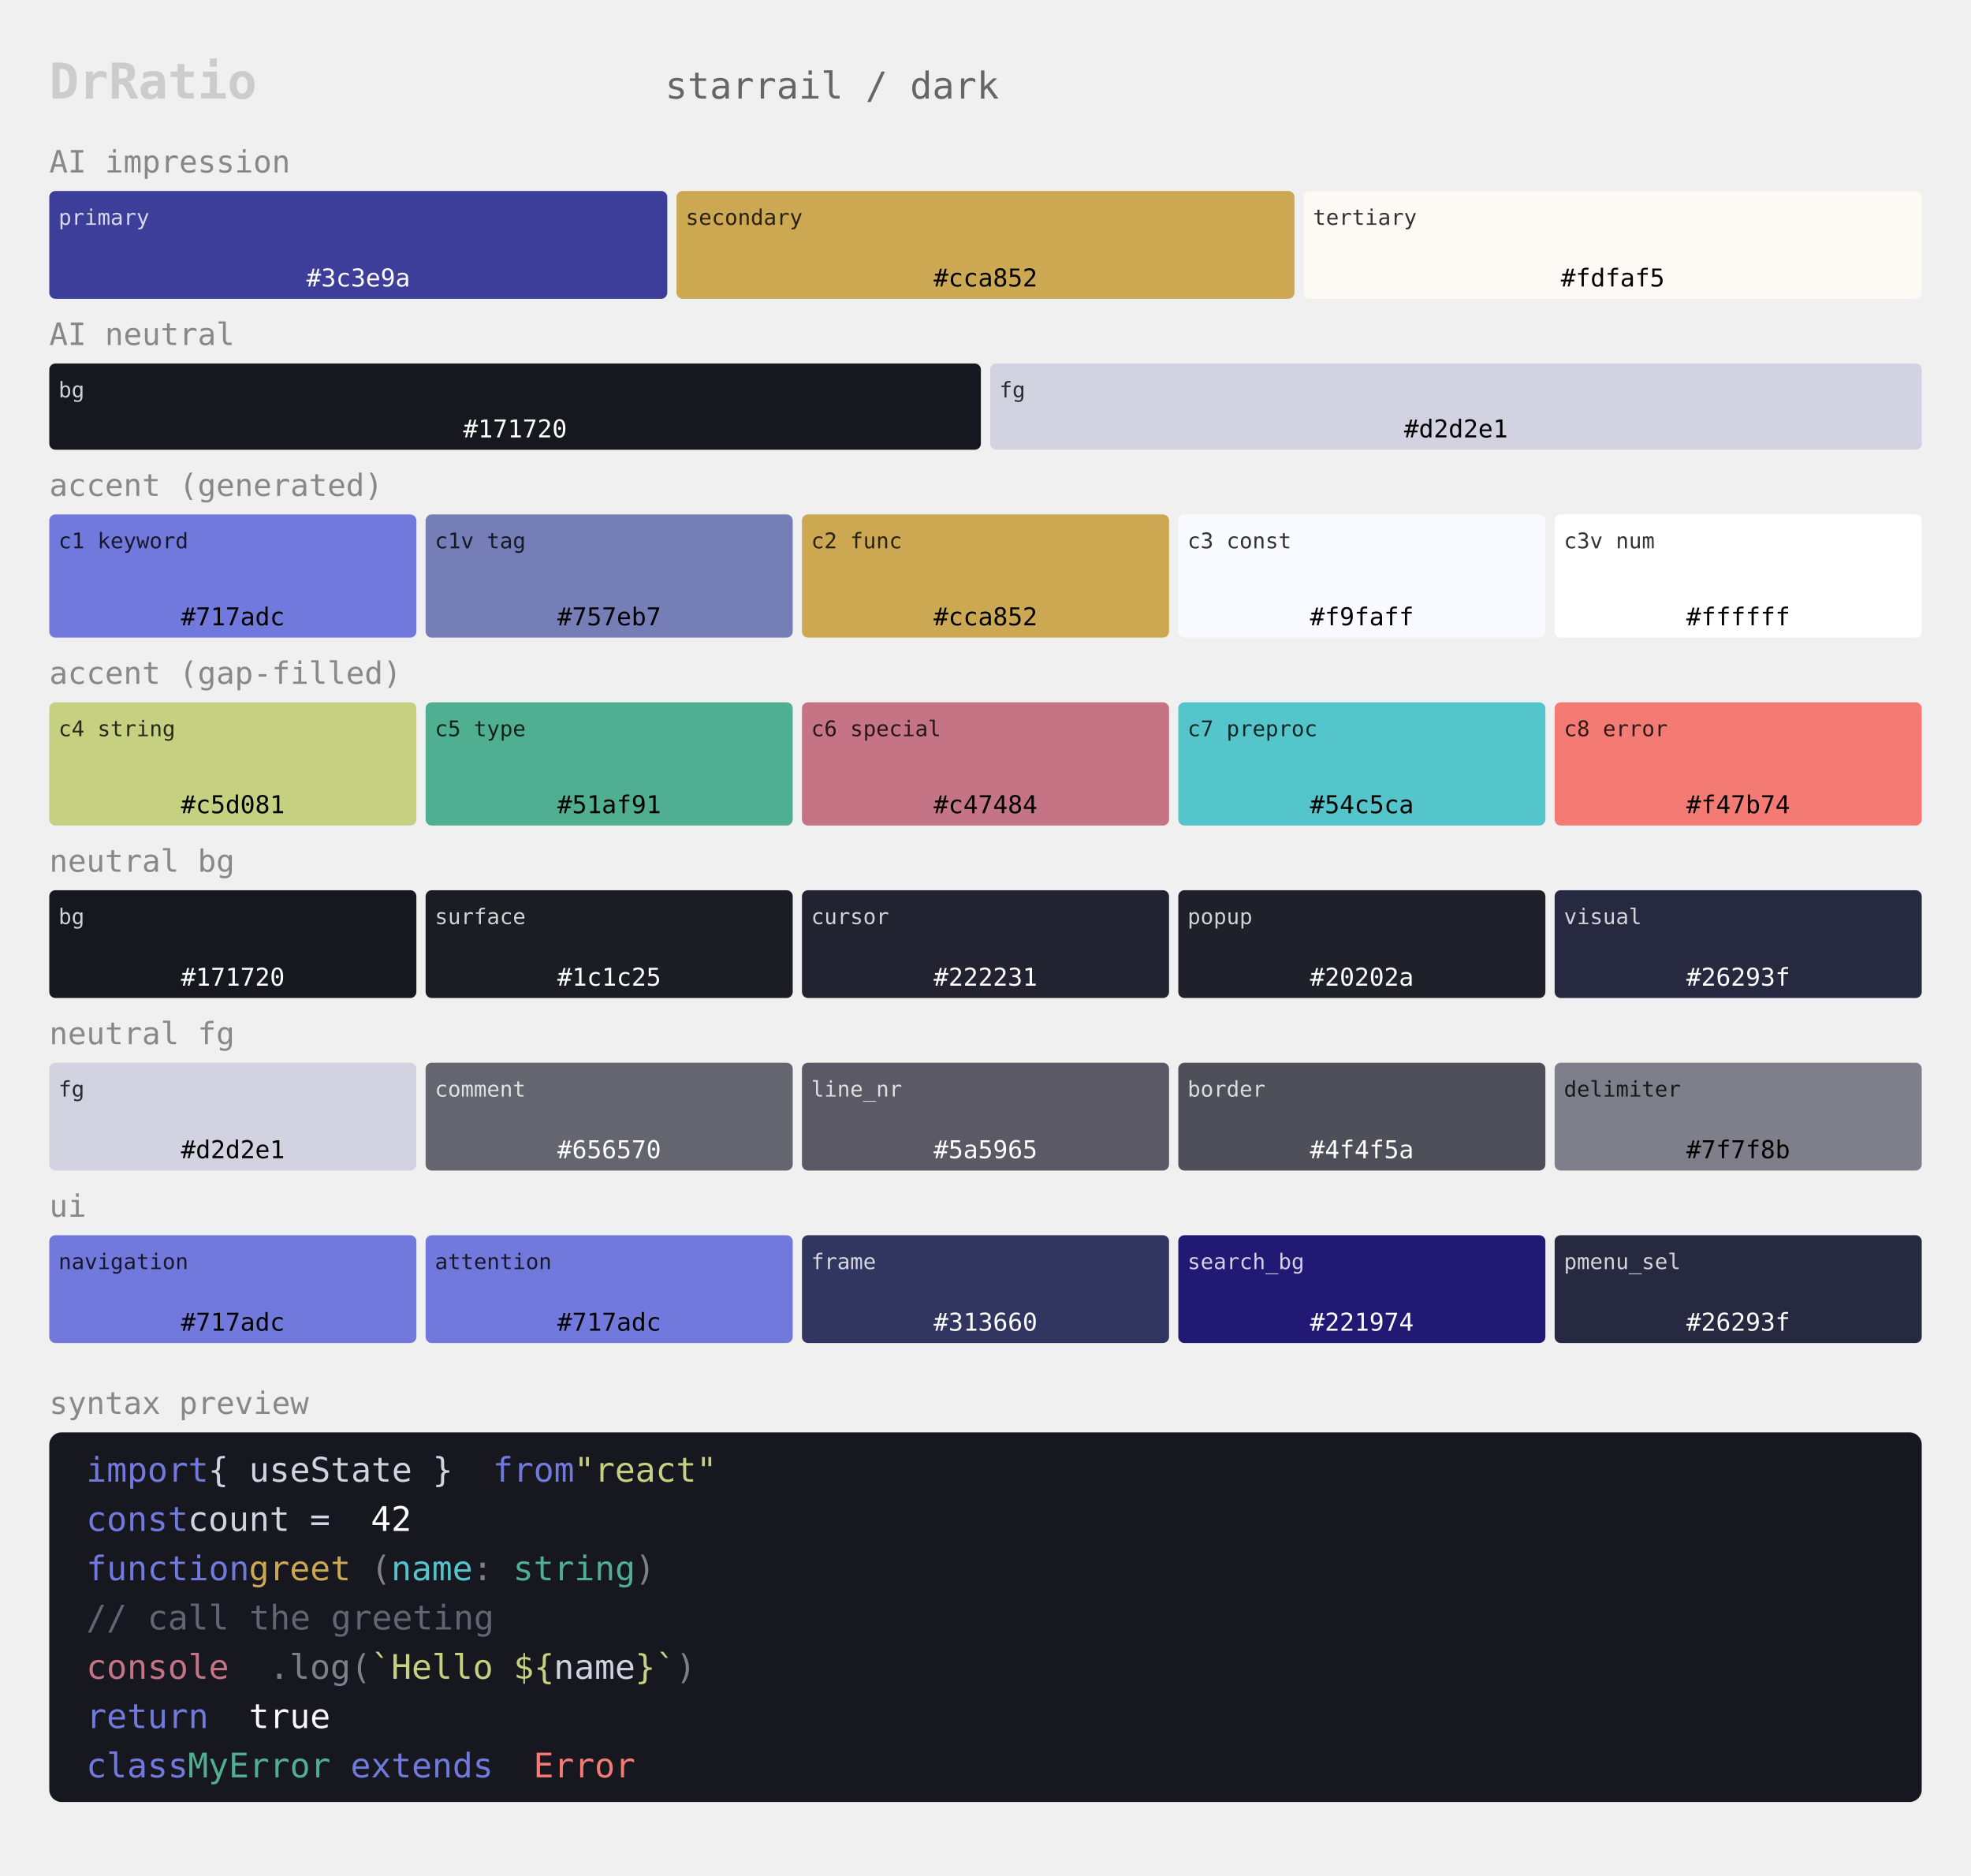
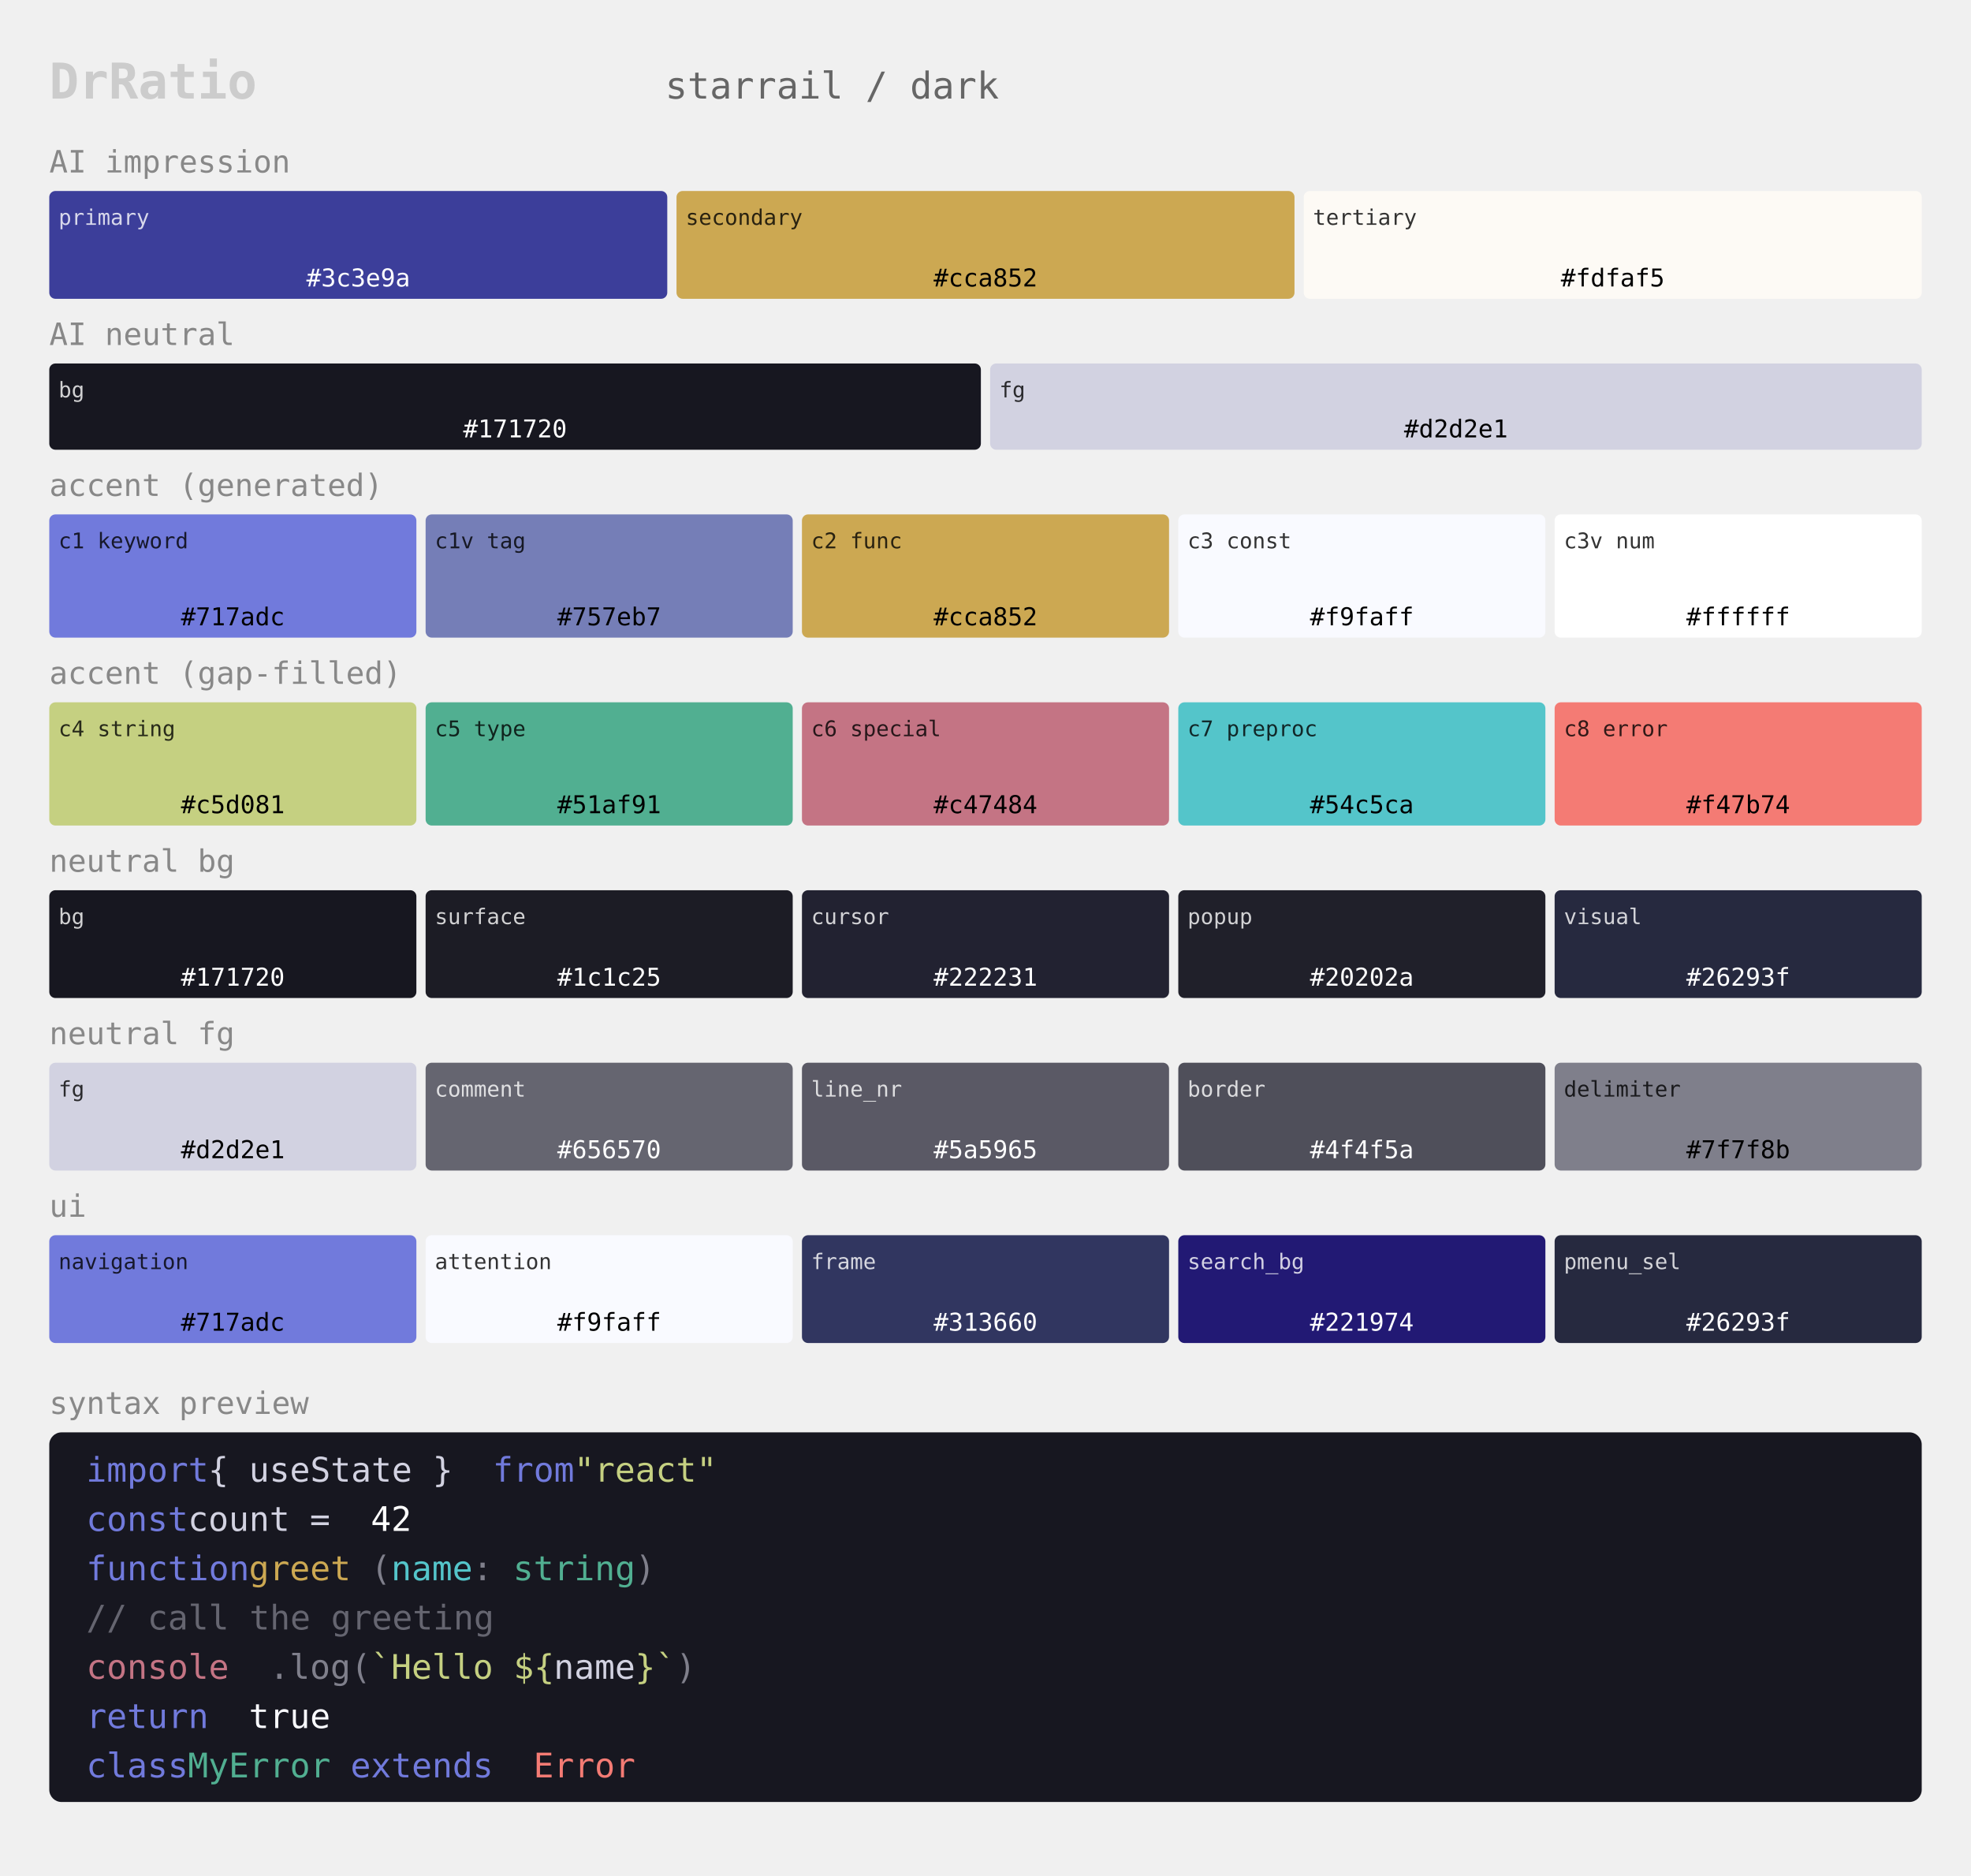
<svg xmlns="http://www.w3.org/2000/svg" width="640" height="609" style="background:#0a0a0a; font-family:ui-monospace,monospace;">
  <text x="16" y="32" fill="#ccc" font-size="16" font-weight="bold">DrRatio</text>
  <text x="216" y="32" fill="#666" font-size="12">starrail / dark</text>
  <text x="16" y="56" fill="#888" font-size="10">AI impression</text>
  <rect x="16" y="62" width="200.667" height="35" fill="#3c3e9a" rx="2" />
  <text x="19" y="73" fill="#ffffff" font-size="7" opacity="0.8">primary</text>
  <text x="116.333" y="93" fill="#ffffff" font-size="8" text-anchor="middle">#3c3e9a</text>
  <rect x="219.667" y="62" width="200.667" height="35" fill="#cca852" rx="2" />
  <text x="222.667" y="73" fill="#000000" font-size="7" opacity="0.8">secondary</text>
  <text x="320" y="93" fill="#000000" font-size="8" text-anchor="middle">#cca852</text>
  <rect x="423.333" y="62" width="200.667" height="35" fill="#fdfaf5" rx="2" />
  <text x="426.333" y="73" fill="#000000" font-size="7" opacity="0.8">tertiary</text>
  <text x="523.667" y="93" fill="#000000" font-size="8" text-anchor="middle">#fdfaf5</text>
  <text x="16" y="112" fill="#888" font-size="10">AI neutral</text>
  <rect x="16" y="118" width="302.5" height="28" fill="#171720" rx="2" />
  <text x="19" y="129" fill="#ffffff" font-size="7" opacity="0.8">bg</text>
  <text x="167.25" y="142" fill="#ffffff" font-size="8" text-anchor="middle">#171720</text>
  <rect x="321.5" y="118" width="302.5" height="28" fill="#d2d2e1" rx="2" />
  <text x="324.5" y="129" fill="#000000" font-size="7" opacity="0.8">fg</text>
  <text x="472.75" y="142" fill="#000000" font-size="8" text-anchor="middle">#d2d2e1</text>
  <text x="16" y="161" fill="#888" font-size="10">accent (generated)</text>
  <rect x="16" y="167" width="119.2" height="40" fill="#717adc" rx="2" />
  <text x="19" y="178" fill="#000000" font-size="7" opacity="0.8">c1 keyword</text>
  <text x="75.6" y="203" fill="#000000" font-size="8" text-anchor="middle">#717adc</text>
  <rect x="138.2" y="167" width="119.2" height="40" fill="#757eb7" rx="2" />
  <text x="141.2" y="178" fill="#000000" font-size="7" opacity="0.8">c1v tag</text>
  <text x="197.8" y="203" fill="#000000" font-size="8" text-anchor="middle">#757eb7</text>
  <rect x="260.4" y="167" width="119.2" height="40" fill="#cca852" rx="2" />
  <text x="263.4" y="178" fill="#000000" font-size="7" opacity="0.8">c2 func</text>
  <text x="320" y="203" fill="#000000" font-size="8" text-anchor="middle">#cca852</text>
  <rect x="382.6" y="167" width="119.2" height="40" fill="#f9faff" rx="2" />
  <text x="385.6" y="178" fill="#000000" font-size="7" opacity="0.8">c3 const</text>
  <text x="442.2" y="203" fill="#000000" font-size="8" text-anchor="middle">#f9faff</text>
  <rect x="504.8" y="167" width="119.2" height="40" fill="#ffffff" rx="2" />
  <text x="507.8" y="178" fill="#000000" font-size="7" opacity="0.8">c3v num</text>
  <text x="564.4" y="203" fill="#000000" font-size="8" text-anchor="middle">#ffffff</text>
  <text x="16" y="222" fill="#888" font-size="10">accent (gap-filled)</text>
  <rect x="16" y="228" width="119.2" height="40" fill="#c5d081" rx="2" />
  <text x="19" y="239" fill="#000000" font-size="7" opacity="0.8">c4 string</text>
  <text x="75.6" y="264" fill="#000000" font-size="8" text-anchor="middle">#c5d081</text>
  <rect x="138.2" y="228" width="119.2" height="40" fill="#51af91" rx="2" />
  <text x="141.2" y="239" fill="#000000" font-size="7" opacity="0.8">c5 type</text>
  <text x="197.8" y="264" fill="#000000" font-size="8" text-anchor="middle">#51af91</text>
  <rect x="260.4" y="228" width="119.2" height="40" fill="#c47484" rx="2" />
  <text x="263.4" y="239" fill="#000000" font-size="7" opacity="0.8">c6 special</text>
  <text x="320" y="264" fill="#000000" font-size="8" text-anchor="middle">#c47484</text>
  <rect x="382.6" y="228" width="119.2" height="40" fill="#54c5ca" rx="2" />
  <text x="385.6" y="239" fill="#000000" font-size="7" opacity="0.8">c7 preproc</text>
  <text x="442.2" y="264" fill="#000000" font-size="8" text-anchor="middle">#54c5ca</text>
  <rect x="504.8" y="228" width="119.2" height="40" fill="#f47b74" rx="2" />
  <text x="507.8" y="239" fill="#000000" font-size="7" opacity="0.8">c8 error</text>
  <text x="564.4" y="264" fill="#000000" font-size="8" text-anchor="middle">#f47b74</text>
  <text x="16" y="283" fill="#888" font-size="10">neutral bg</text>
  <rect x="16" y="289" width="119.2" height="35" fill="#171720" rx="2" />
  <text x="19" y="300" fill="#ffffff" font-size="7" opacity="0.8">bg</text>
  <text x="75.6" y="320" fill="#ffffff" font-size="8" text-anchor="middle">#171720</text>
  <rect x="138.2" y="289" width="119.2" height="35" fill="#1c1c25" rx="2" />
  <text x="141.2" y="300" fill="#ffffff" font-size="7" opacity="0.8">surface</text>
  <text x="197.8" y="320" fill="#ffffff" font-size="8" text-anchor="middle">#1c1c25</text>
  <rect x="260.4" y="289" width="119.2" height="35" fill="#222231" rx="2" />
  <text x="263.4" y="300" fill="#ffffff" font-size="7" opacity="0.8">cursor</text>
  <text x="320" y="320" fill="#ffffff" font-size="8" text-anchor="middle">#222231</text>
  <rect x="382.6" y="289" width="119.2" height="35" fill="#20202a" rx="2" />
  <text x="385.6" y="300" fill="#ffffff" font-size="7" opacity="0.8">popup</text>
  <text x="442.2" y="320" fill="#ffffff" font-size="8" text-anchor="middle">#20202a</text>
  <rect x="504.8" y="289" width="119.2" height="35" fill="#26293f" rx="2" />
  <text x="507.8" y="300" fill="#ffffff" font-size="7" opacity="0.8">visual</text>
  <text x="564.4" y="320" fill="#ffffff" font-size="8" text-anchor="middle">#26293f</text>
  <text x="16" y="339" fill="#888" font-size="10">neutral fg</text>
  <rect x="16" y="345" width="119.2" height="35" fill="#d2d2e1" rx="2" />
  <text x="19" y="356" fill="#000000" font-size="7" opacity="0.8">fg</text>
  <text x="75.6" y="376" fill="#000000" font-size="8" text-anchor="middle">#d2d2e1</text>
  <rect x="138.2" y="345" width="119.2" height="35" fill="#656570" rx="2" />
  <text x="141.2" y="356" fill="#ffffff" font-size="7" opacity="0.8">comment</text>
  <text x="197.8" y="376" fill="#ffffff" font-size="8" text-anchor="middle">#656570</text>
  <rect x="260.4" y="345" width="119.2" height="35" fill="#5a5965" rx="2" />
  <text x="263.4" y="356" fill="#ffffff" font-size="7" opacity="0.8">line_nr</text>
  <text x="320" y="376" fill="#ffffff" font-size="8" text-anchor="middle">#5a5965</text>
  <rect x="382.6" y="345" width="119.2" height="35" fill="#4f4f5a" rx="2" />
  <text x="385.6" y="356" fill="#ffffff" font-size="7" opacity="0.8">border</text>
  <text x="442.2" y="376" fill="#ffffff" font-size="8" text-anchor="middle">#4f4f5a</text>
  <rect x="504.8" y="345" width="119.2" height="35" fill="#7f7f8b" rx="2" />
  <text x="507.8" y="356" fill="#000000" font-size="7" opacity="0.8">delimiter</text>
  <text x="564.4" y="376" fill="#000000" font-size="8" text-anchor="middle">#7f7f8b</text>
  <text x="16" y="395" fill="#888" font-size="10">ui</text>
  <rect x="16" y="401" width="119.2" height="35" fill="#717adc" rx="2" />
  <text x="19" y="412" fill="#000000" font-size="7" opacity="0.8">navigation</text>
  <text x="75.6" y="432" fill="#000000" font-size="8" text-anchor="middle">#717adc</text>
-   <rect x="138.2" y="401" width="119.2" height="35" fill="#717adc" rx="2" />
+   <rect x="138.2" y="401" width="119.2" height="35" fill="#f9faff" rx="2" />
  <text x="141.2" y="412" fill="#000000" font-size="7" opacity="0.8">attention</text>
-   <text x="197.8" y="432" fill="#000000" font-size="8" text-anchor="middle">#717adc</text>
+   <text x="197.8" y="432" fill="#000000" font-size="8" text-anchor="middle">#f9faff</text>
  <rect x="260.4" y="401" width="119.2" height="35" fill="#313660" rx="2" />
  <text x="263.4" y="412" fill="#ffffff" font-size="7" opacity="0.8">frame</text>
  <text x="320" y="432" fill="#ffffff" font-size="8" text-anchor="middle">#313660</text>
  <rect x="382.6" y="401" width="119.2" height="35" fill="#221974" rx="2" />
  <text x="385.6" y="412" fill="#ffffff" font-size="7" opacity="0.8">search_bg</text>
  <text x="442.2" y="432" fill="#ffffff" font-size="8" text-anchor="middle">#221974</text>
  <rect x="504.8" y="401" width="119.2" height="35" fill="#26293f" rx="2" />
  <text x="507.8" y="412" fill="#ffffff" font-size="7" opacity="0.8">pmenu_sel</text>
  <text x="564.4" y="432" fill="#ffffff" font-size="8" text-anchor="middle">#26293f</text>
  <text x="16" y="459" fill="#888" font-size="10">syntax preview</text>
  <rect x="16" y="465" width="608" height="120" fill="#171720" rx="4" />
  <text x="28" y="481" fill="#717adc" font-size="11" font-family="monospace">import</text>
  <text x="67.6" y="481" fill="#d2d2e1" font-size="11" font-family="monospace"> { useState } </text>
  <text x="160" y="481" fill="#717adc" font-size="11" font-family="monospace">from</text>
  <text x="186.4" y="481" fill="#c5d081" font-size="11" font-family="monospace"> "react"</text>
  <text x="28" y="497" fill="#717adc" font-size="11" font-family="monospace">const</text>
  <text x="61" y="497" fill="#d2d2e1" font-size="11" font-family="monospace"> count</text>
  <text x="100.6" y="497" fill="#d2d2e1" font-size="11" font-family="monospace"> = </text>
  <text x="120.4" y="497" fill="#ffffff" font-size="11" font-family="monospace">42</text>
  <text x="28" y="513" fill="#717adc" font-size="11" font-family="monospace">function</text>
  <text x="80.8" y="513" fill="#cca852" font-size="11" font-family="monospace"> greet</text>
  <text x="120.4" y="513" fill="#7f7f8b" font-size="11" font-family="monospace">(</text>
  <text x="127" y="513" fill="#54c5ca" font-size="11" font-family="monospace">name</text>
  <text x="153.4" y="513" fill="#7f7f8b" font-size="11" font-family="monospace">: </text>
  <text x="166.6" y="513" fill="#51af91" font-size="11" font-family="monospace">string</text>
  <text x="206.2" y="513" fill="#7f7f8b" font-size="11" font-family="monospace">)</text>
  <text x="28" y="529" fill="#656570" font-size="11" font-family="monospace">  // call the greeting</text>
  <text x="28" y="545" fill="#c47484" font-size="11" font-family="monospace">  console</text>
  <text x="87.4" y="545" fill="#7f7f8b" font-size="11" font-family="monospace">.log(</text>
  <text x="120.4" y="545" fill="#c5d081" font-size="11" font-family="monospace">`Hello ${</text>
  <text x="179.8" y="545" fill="#d2d2e1" font-size="11" font-family="monospace">name</text>
  <text x="206.2" y="545" fill="#c5d081" font-size="11" font-family="monospace">}`</text>
  <text x="219.4" y="545" fill="#7f7f8b" font-size="11" font-family="monospace">)</text>
  <text x="28" y="561" fill="#717adc" font-size="11" font-family="monospace">  return</text>
  <text x="80.8" y="561" fill="#f9faff" font-size="11" font-family="monospace"> true</text>
  <text x="28" y="577" fill="#717adc" font-size="11" font-family="monospace">class</text>
  <text x="61" y="577" fill="#51af91" font-size="11" font-family="monospace"> MyError</text>
  <text x="113.8" y="577" fill="#717adc" font-size="11" font-family="monospace"> extends </text>
  <text x="173.2" y="577" fill="#f47b74" font-size="11" font-family="monospace">Error</text>
</svg>
